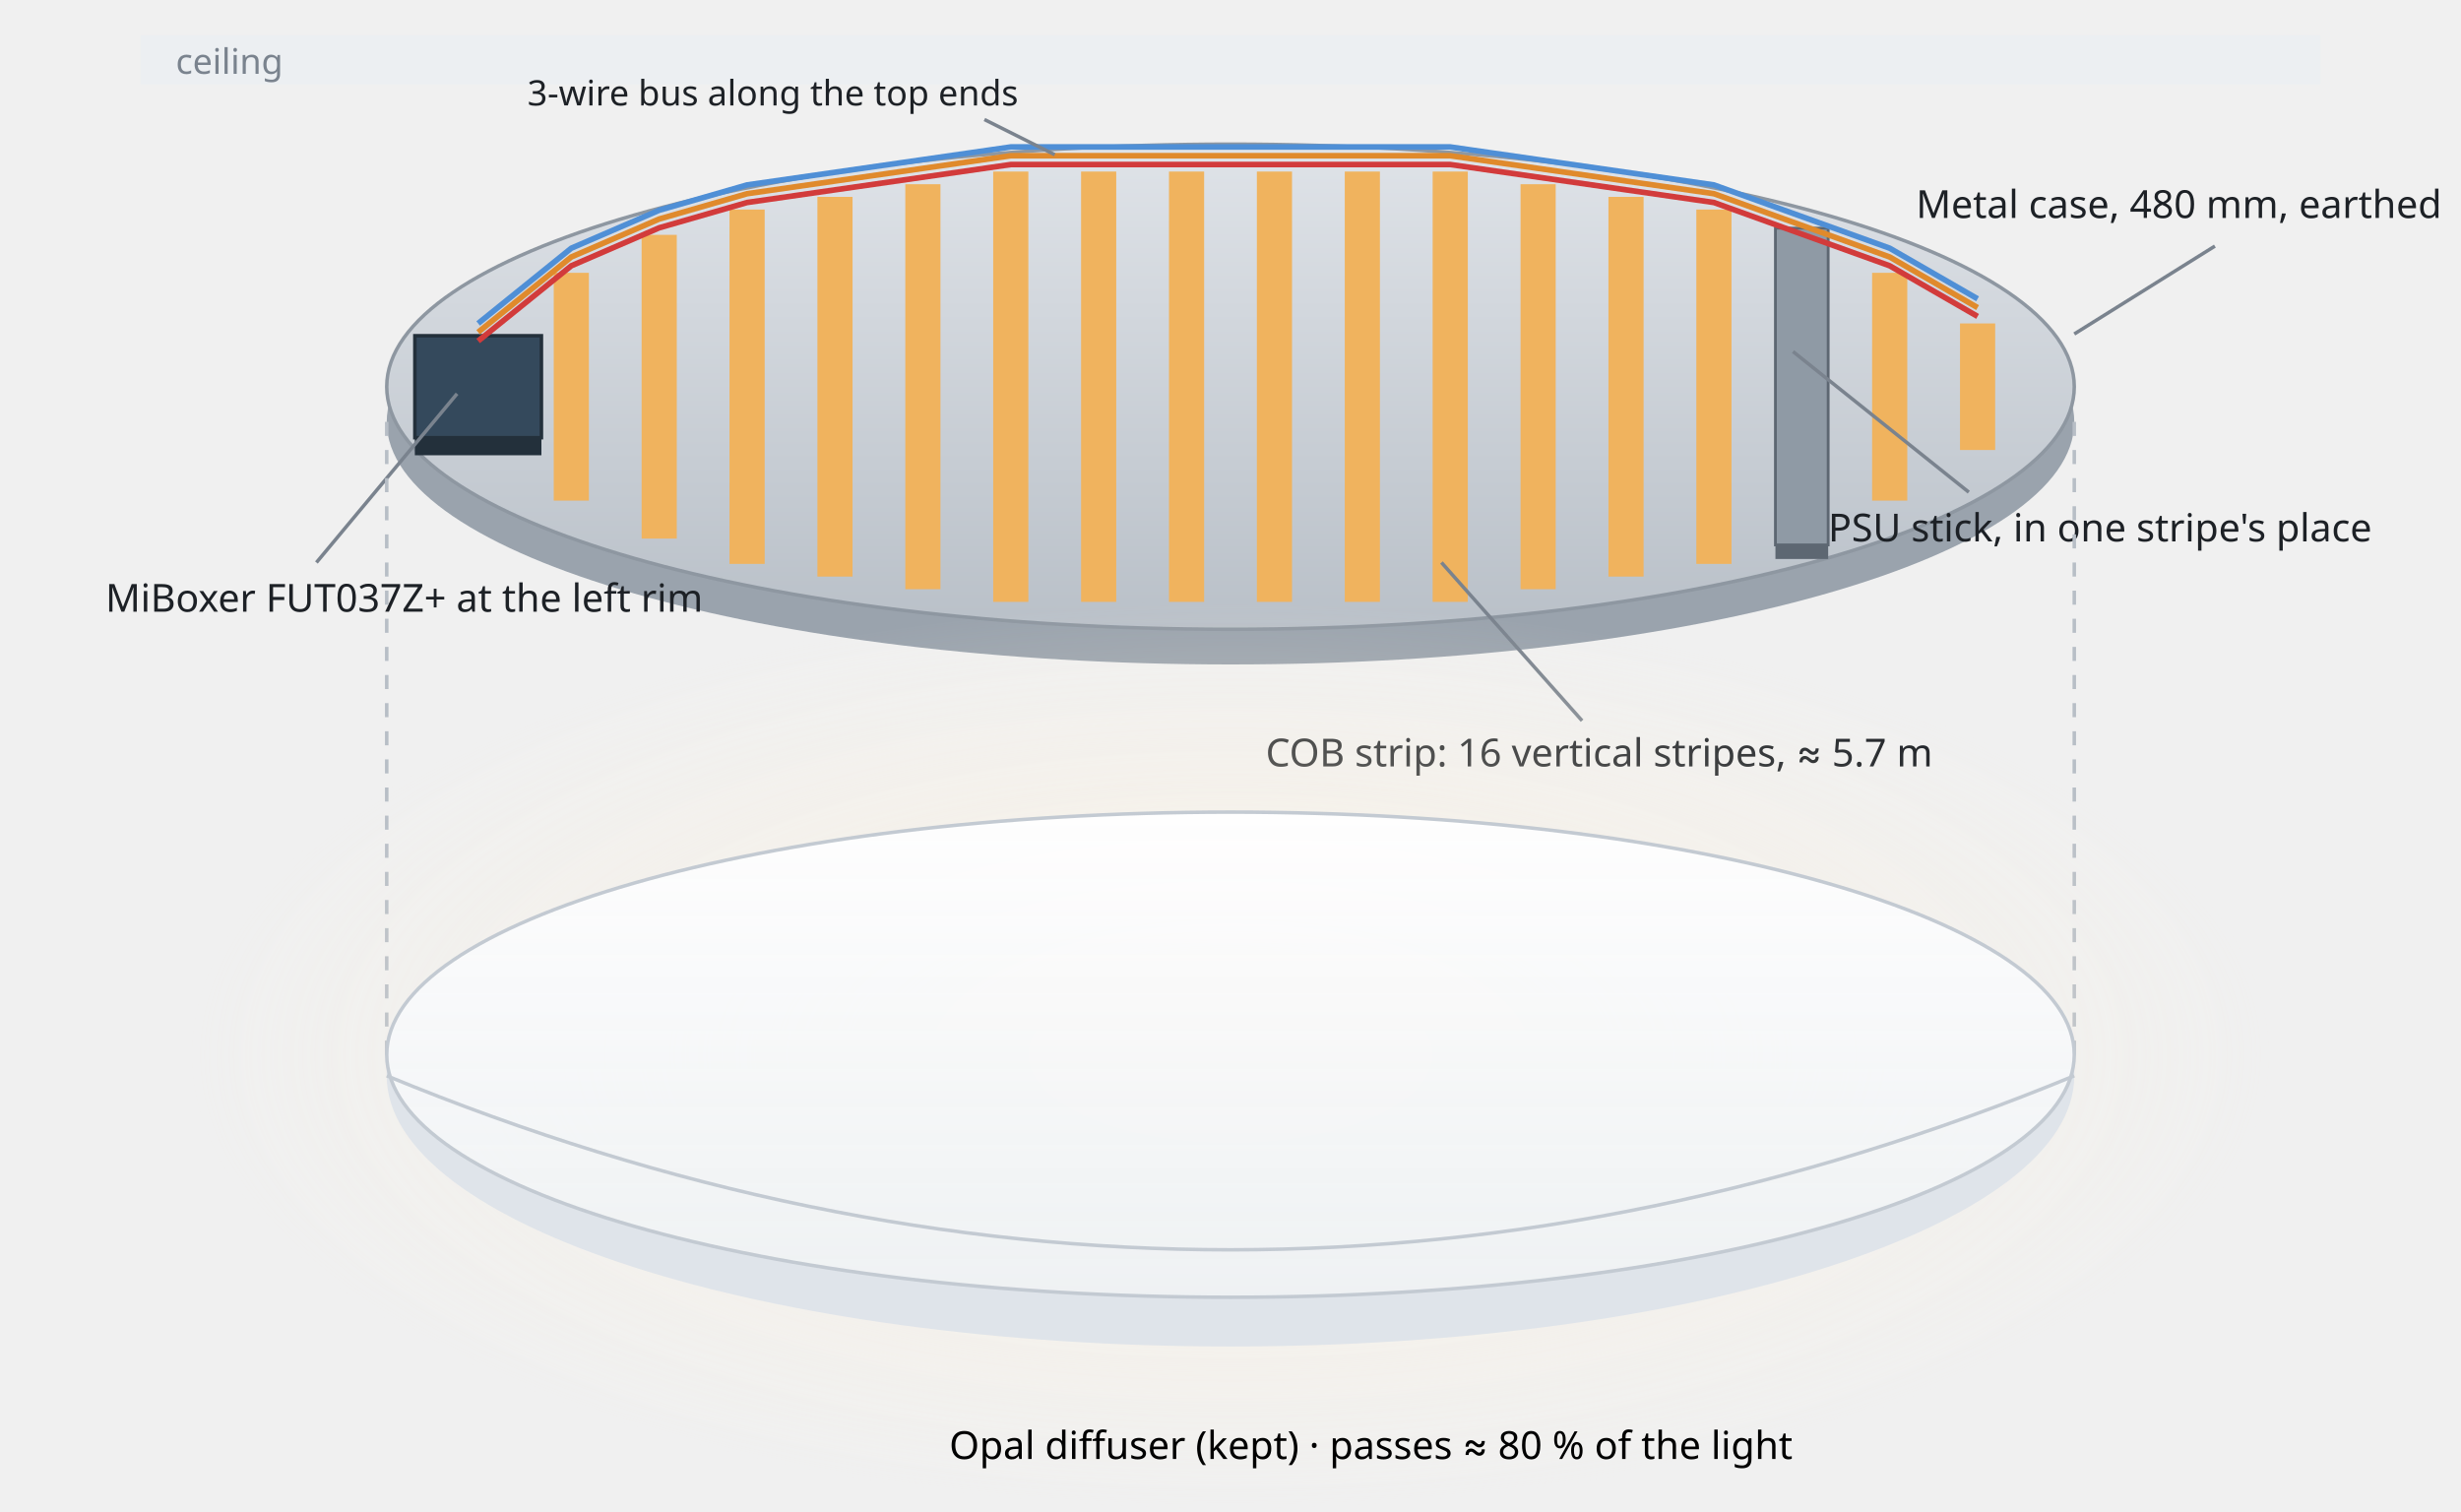
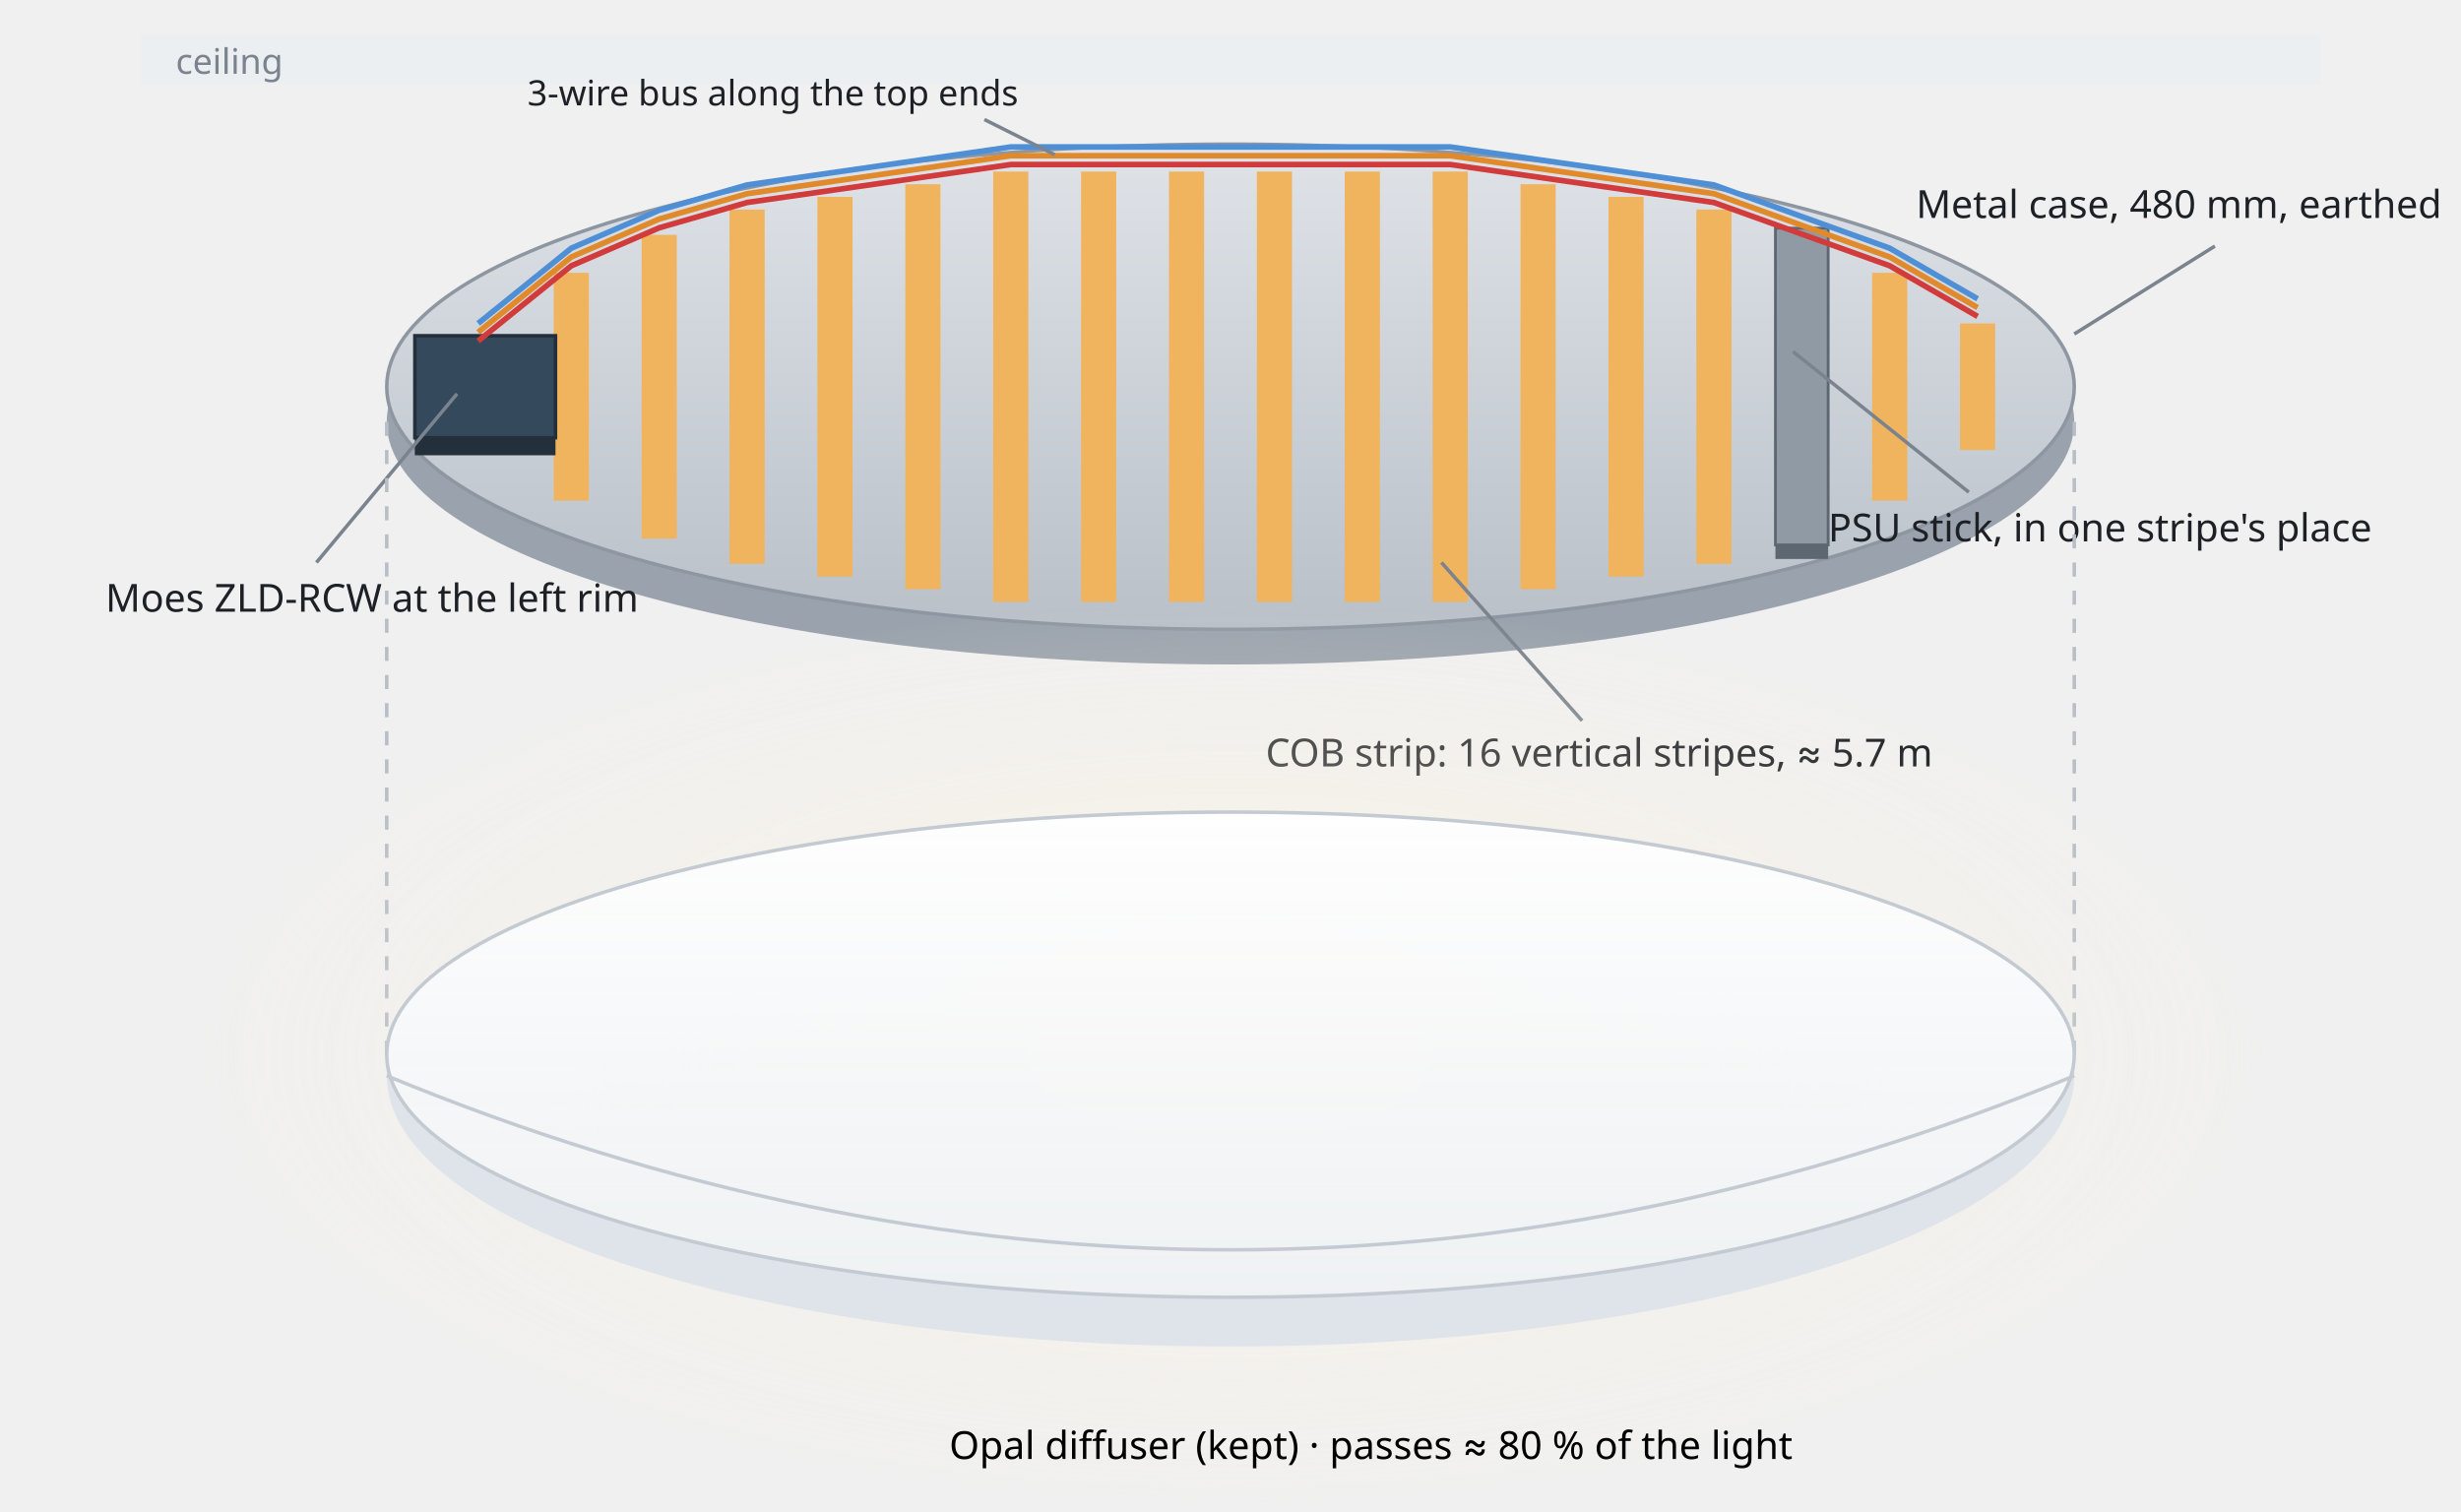
<svg xmlns="http://www.w3.org/2000/svg" width="700" height="430" viewBox="0 0 700 430">
  <style>text{font-family:"Segoe UI",system-ui,-apple-system,sans-serif}text.halo{paint-order:stroke;stroke:#fff;stroke-width:4px;stroke-linejoin:round}</style>
  <defs>
    <linearGradient id="gMetal" x1="0" y1="0" x2="0" y2="1">
      <stop offset="0" stop-color="#dfe3e8" />
      <stop offset="1" stop-color="#b9c0c8" />
    </linearGradient>
    <linearGradient id="gDiff" x1="0" y1="0" x2="0" y2="1">
      <stop offset="0" stop-color="#ffffff" stop-opacity=".95" />
      <stop offset="1" stop-color="#eef1f4" stop-opacity=".9" />
    </linearGradient>
    <radialGradient id="gGlow" cx=".5" cy=".5" r=".5">
      <stop offset="0" stop-color="#fff4e0" />
      <stop offset="1" stop-color="#fff4e0" stop-opacity="0" />
    </radialGradient>
  </defs>
  <rect x="40" y="10" width="620" height="14" fill="#eceff2" />
  <text x="50" y="21" font-size="10" fill="#7a838e">ceiling</text>
  <g transform="translate(350,110)">
    <ellipse cx="0" cy="10" rx="240" ry="69" fill="#9aa3ad" />
    <ellipse cx="0" cy="0" rx="240" ry="69" fill="url(#gMetal)" stroke="#8e97a1" />
    <g>
      <rect x="-192.5" y="-32.4" width="10" height="64.8" fill="#f0b35e" />
      <rect x="-167.5" y="-43.2" width="10" height="86.4" fill="#f0b35e" />
      <rect x="-142.5" y="-50.4" width="10" height="100.8" fill="#f0b35e" />
      <rect x="-117.5" y="-54.0" width="10" height="108.0" fill="#f0b35e" />
      <rect x="-92.5" y="-57.6" width="10" height="115.2" fill="#f0b35e" />
      <rect x="-67.5" y="-61.2" width="10" height="122.4" fill="#f0b35e" />
      <rect x="-42.5" y="-61.2" width="10" height="122.4" fill="#f0b35e" />
      <rect x="-17.5" y="-61.2" width="10" height="122.4" fill="#f0b35e" />
      <rect x="7.5" y="-61.2" width="10" height="122.4" fill="#f0b35e" />
      <rect x="32.5" y="-61.2" width="10" height="122.4" fill="#f0b35e" />
      <rect x="57.5" y="-61.2" width="10" height="122.4" fill="#f0b35e" />
      <rect x="82.5" y="-57.6" width="10" height="115.2" fill="#f0b35e" />
      <rect x="107.5" y="-54.0" width="10" height="108.0" fill="#f0b35e" />
      <rect x="132.5" y="-50.4" width="10" height="100.8" fill="#f0b35e" />
      <rect x="182.5" y="-32.4" width="10" height="64.8" fill="#f0b35e" />
      <rect x="207.5" y="-18.0" width="10" height="36.0" fill="#f0b35e" />
    </g>
    <rect x="155" y="-45.1" width="15" height="90.1" fill="#8f9aa5" stroke="#5d6772" stroke-width=".8" />
    <rect x="155" y="45" width="15" height="4" fill="#5d6772" />
-     <rect x="-232" y="-14.5" width="36" height="29" fill="#34495c" stroke="#23303b" />
-     <rect x="-232" y="14.5" width="36" height="5" fill="#23303b" />
+     <rect x="-232" y="-14.5" width="40" height="29" fill="#34495c" stroke="#23303b" />
+     <rect x="-232" y="14.5" width="40" height="5" fill="#23303b" />
    <polyline points="-214.0,-13.0 -187.5,-34.4 -162.5,-45.2 -137.5,-52.4 -112.5,-56.0 -87.5,-59.6 -62.5,-63.2 -37.5,-63.2 -12.5,-63.2 12.5,-63.2 37.5,-63.2 62.5,-63.2 87.5,-59.6 112.5,-56.0 137.5,-52.4 187.5,-34.4 212.5,-20.0" fill="none" stroke="#d23b3b" stroke-width="1.6" />
    <polyline points="-214.0,-15.5 -187.5,-36.9 -162.5,-47.7 -137.5,-54.9 -112.5,-58.5 -87.5,-62.1 -62.5,-65.7 -37.5,-65.7 -12.5,-65.7 12.5,-65.7 37.5,-65.7 62.5,-65.7 87.5,-62.1 112.5,-58.5 137.5,-54.9 187.5,-36.9 212.5,-22.5" fill="none" stroke="#e08a2c" stroke-width="1.6" />
    <polyline points="-214.0,-18.0 -187.5,-39.4 -162.5,-50.2 -137.5,-57.4 -112.5,-61.0 -87.5,-64.6 -62.5,-68.2 -37.5,-68.2 -12.5,-68.2 12.5,-68.2 37.5,-68.2 62.5,-68.2 87.5,-64.6 112.5,-61.0 137.5,-57.4 187.5,-39.4 212.5,-25.0" fill="none" stroke="#4f8fd6" stroke-width="1.6" />
  </g>
  <g font-size="11" fill="#1d2126">
    <line x1="590" y1="95" x2="630" y2="70" stroke="#7a838e" />
    <text x="545" y="62">Metal case, 480 mm, earthed</text>
    <line x1="410" y1="160" x2="450" y2="205" stroke="#7a838e" />
    <text x="360" y="218">COB strip: 16 vertical stripes, ≈ 5.7 m</text>
    <line x1="510" y1="100" x2="560" y2="140" stroke="#7a838e" />
    <text x="520" y="154">PSU stick, in one stripe's place</text>
    <line x1="130" y1="112" x2="90" y2="160" stroke="#7a838e" />
-     <text x="30" y="174">MiBoxer FUT037Z+ at the left rim</text>
+     <text x="30" y="174">Moes ZLD-RCW at the left rim</text>
    <line x1="300" y1="44" x2="280" y2="34" stroke="#7a838e" />
    <text x="150" y="30" font-size="10">3-wire bus along the top ends</text>
  </g>
  <g stroke="#b7bec6" stroke-dasharray="4 4">
    <line x1="110" y1="120" x2="110" y2="300" />
    <line x1="590" y1="120" x2="590" y2="300" />
  </g>
  <g transform="translate(350,300)">
    <ellipse cx="0" cy="0" rx="300" ry="130" fill="url(#gGlow)" opacity=".7" />
    <path d="M -240 0 A 240 69 0 0 0 240 0 L 240 6 A 240 77 0 0 1 -240 6 Z" fill="#dfe4ea" />
    <ellipse cx="0" cy="0" rx="240" ry="69" fill="url(#gDiff)" stroke="#c3cad2" />
    <path d="M -240 6 Q 0 105 240 6" fill="none" stroke="#c3cad2" />
  </g>
  <text x="270" y="415" font-size="11">Opal diffuser (kept) · passes ≈ 80 % of the light</text>
</svg>
